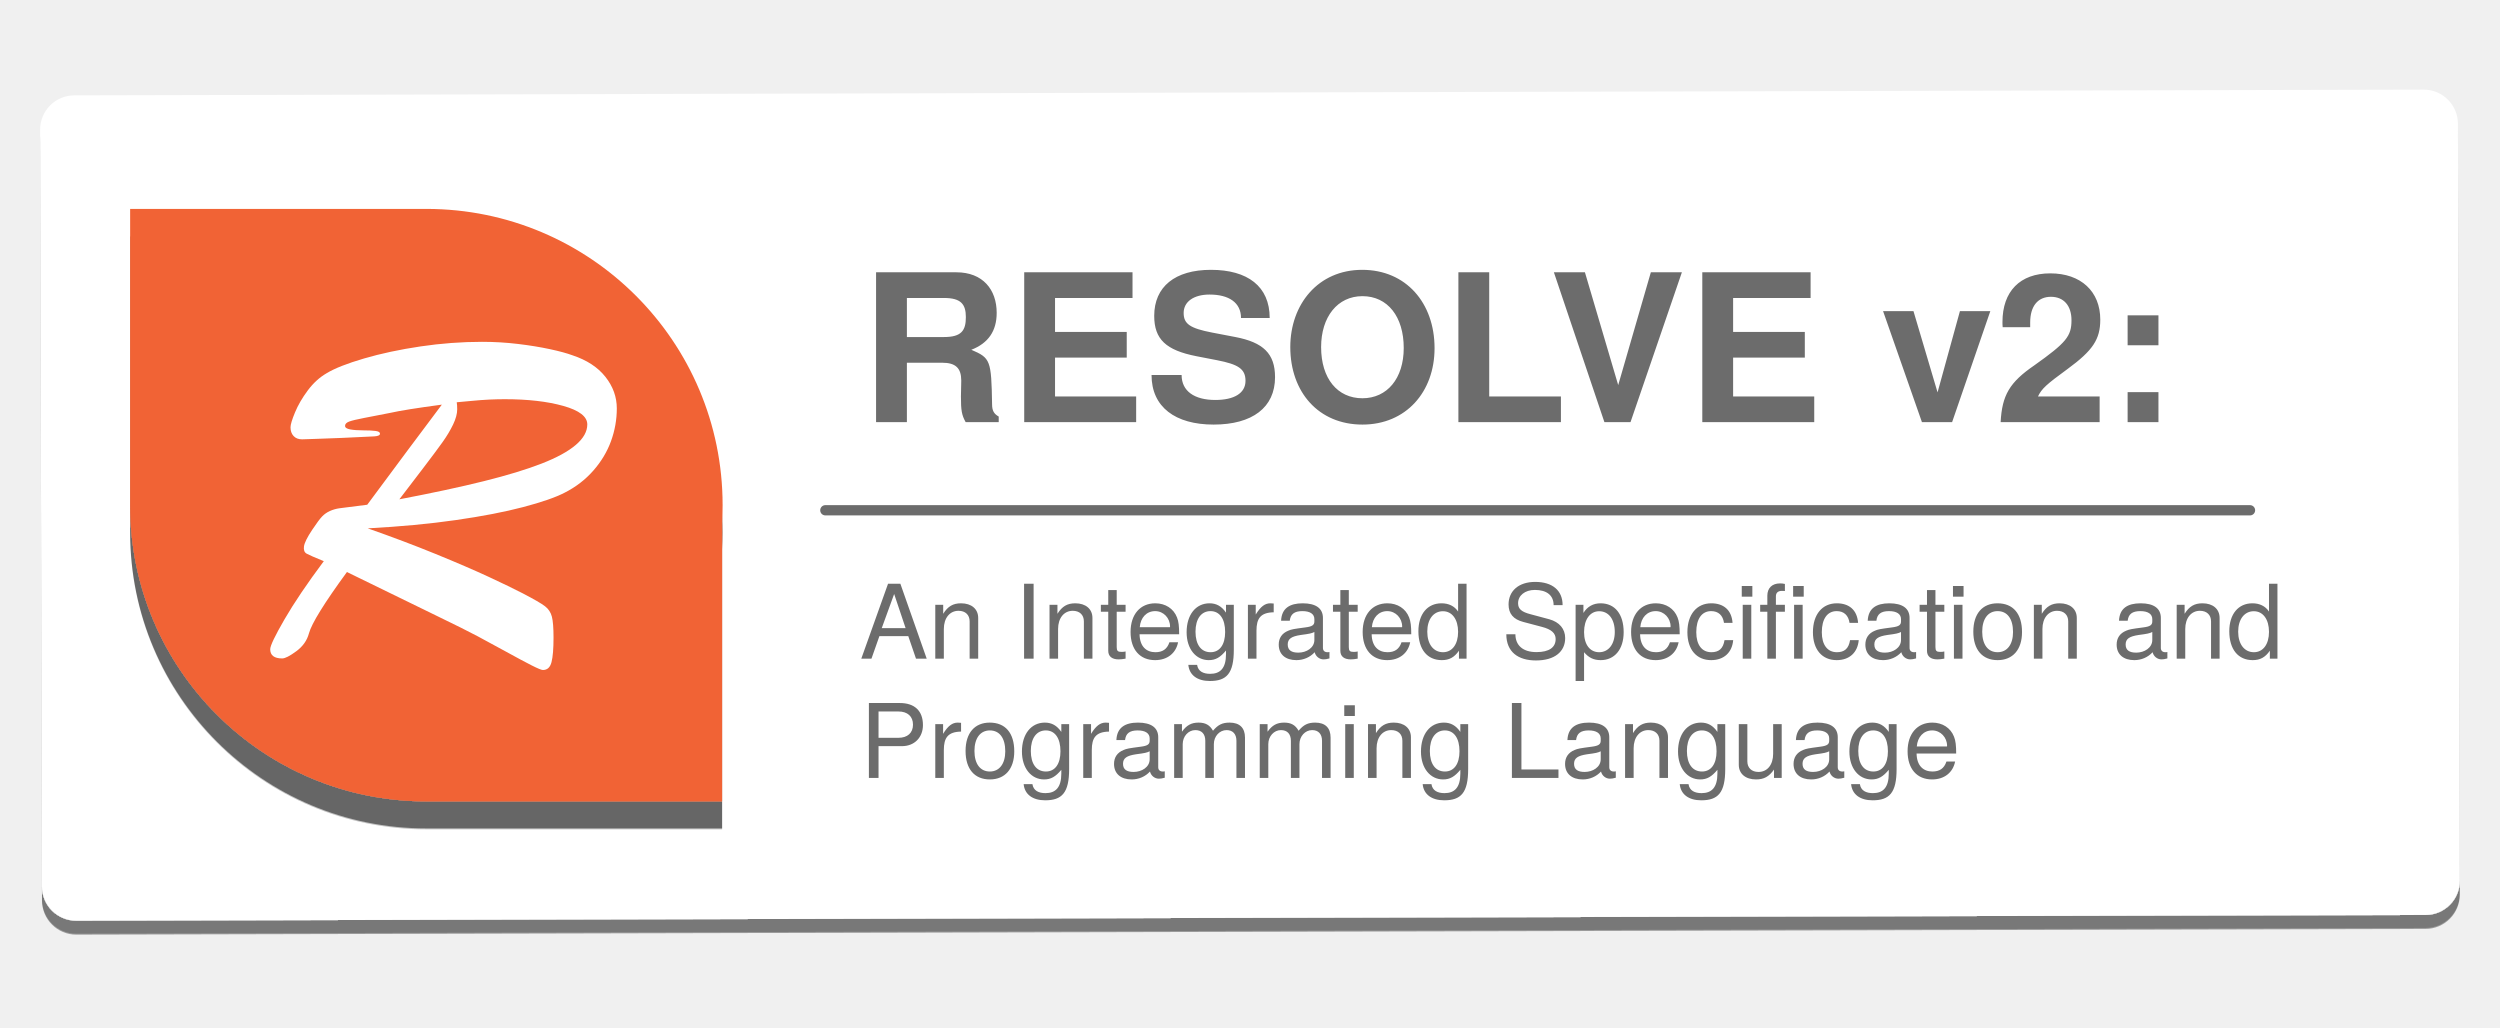
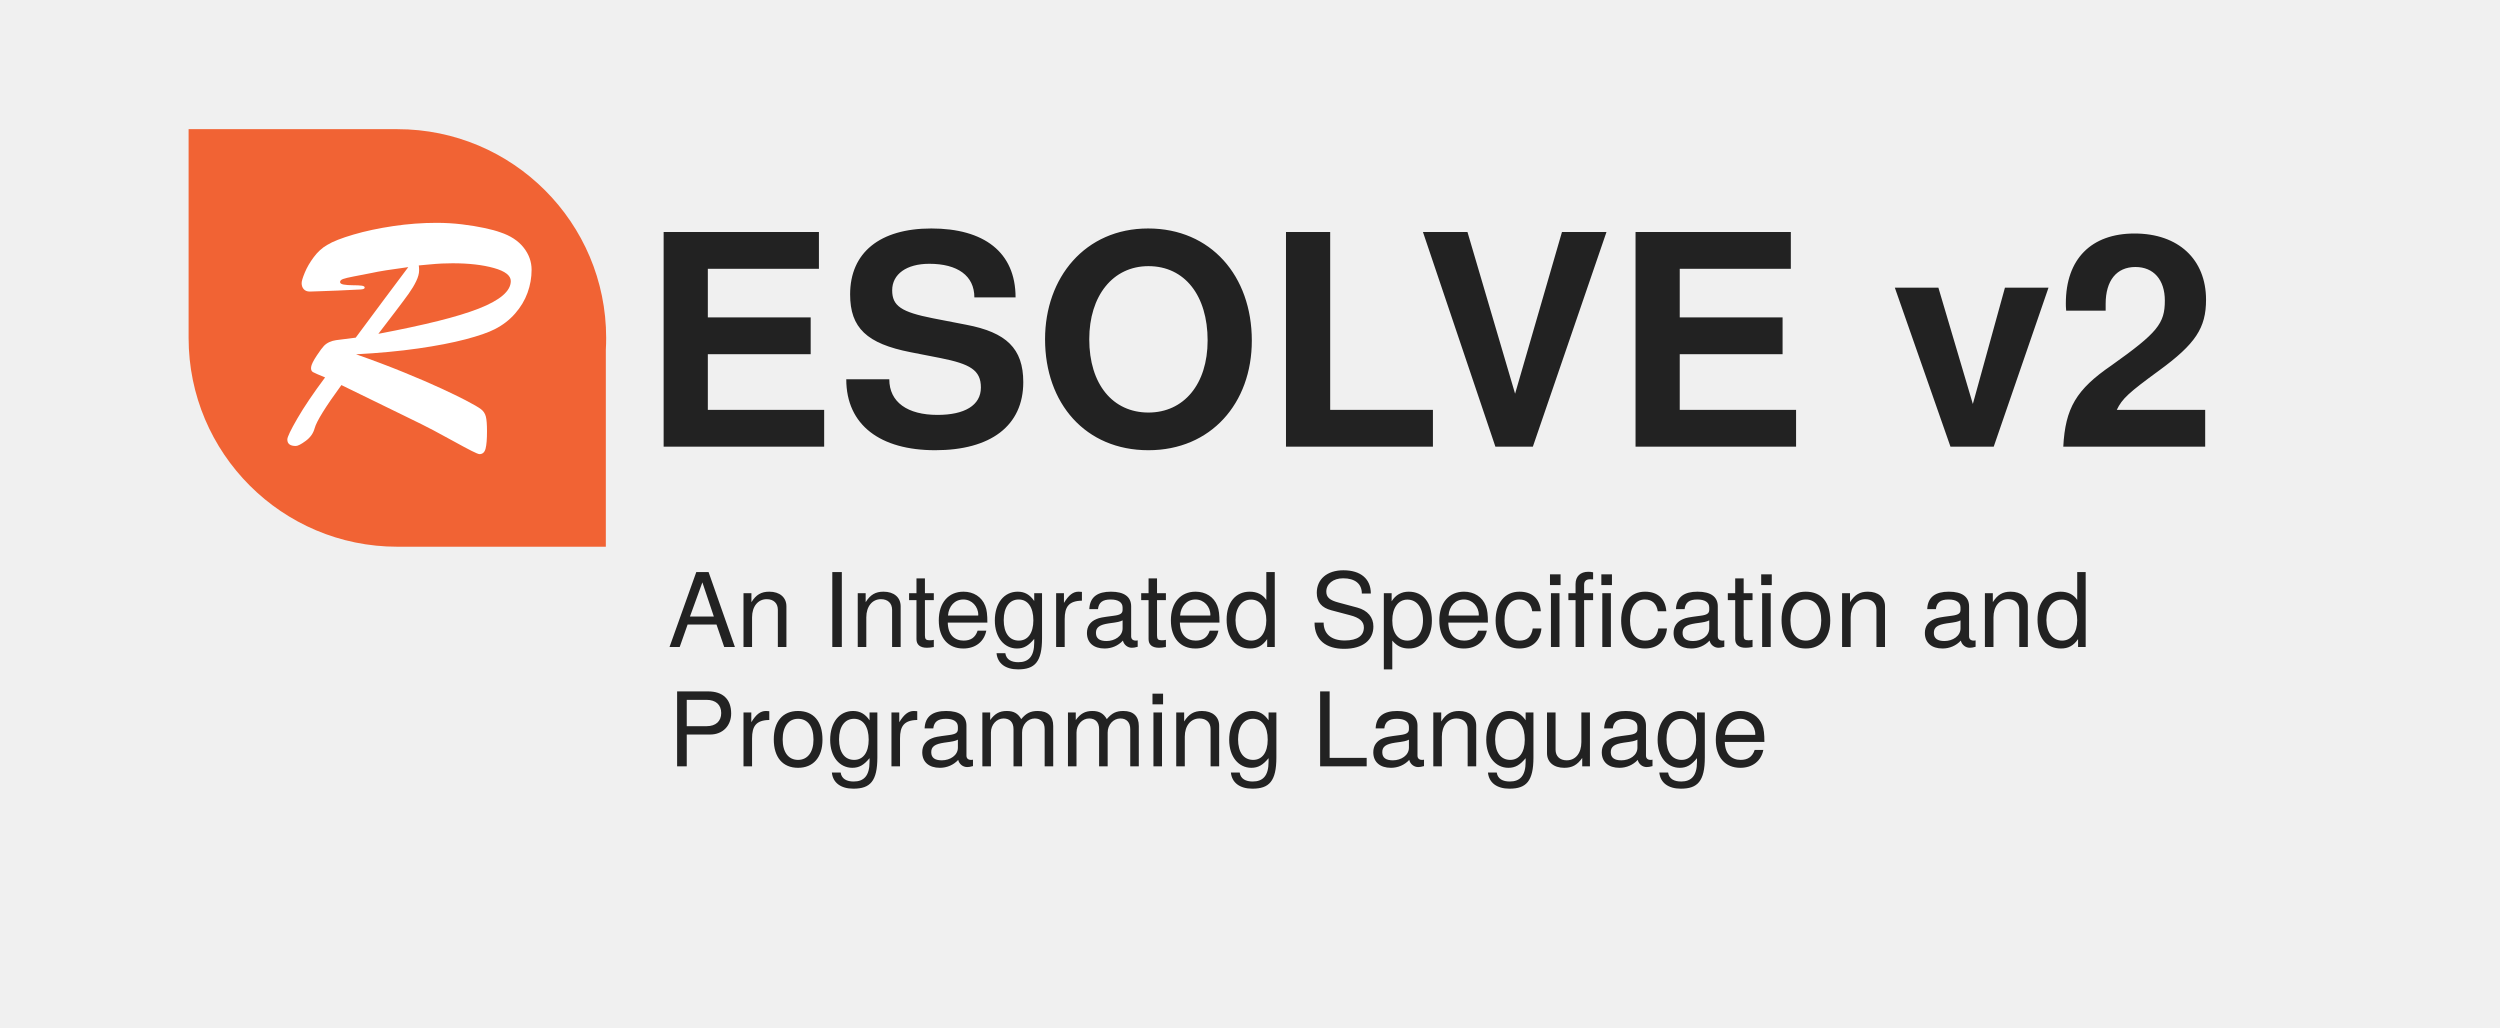
<svg xmlns="http://www.w3.org/2000/svg" version="1.1" viewBox="61 -57 365 150" width="365" height="150">
-   <defs>
-     <filter id="Shadow" filterUnits="userSpaceOnUse" x="24.5" y="-72">
-       <feGaussianBlur in="SourceAlpha" result="blur" stdDeviation="-3.333" />
-       <feOffset in="blur" result="offset" dx="0" dy="2" />
-       <feFlood flood-color="black" flood-opacity=".5" result="flood" />
-       <feComposite in="flood" in2="offset" operator="in" result="color" />
-       <feMerge>
-         <feMergeNode in="color" />
-         <feMergeNode in="SourceGraphic" />
-       </feMerge>
-     </filter>
-     <filter id="Shadow_2" filterUnits="userSpaceOnUse" x="24.5" y="-72">
-       <feGaussianBlur in="SourceAlpha" result="blur" stdDeviation="-5.333" />
-       <feOffset in="blur" result="offset" dx="0" dy="4" />
-       <feFlood flood-color="black" flood-opacity=".598" result="flood" />
-       <feComposite in="flood" in2="offset" operator="in" result="color" />
-       <feMerge>
-         <feMergeNode in="color" />
-         <feMergeNode in="SourceGraphic" />
-       </feMerge>
-     </filter>
-   </defs>
+   <defs />
  <g id="Canvas_1" fill-opacity="1" stroke-opacity="1" stroke-dasharray="none" stroke="none" fill="none">
    <g id="Canvas_1_Layer_1">
-       <g id="Graphic_7" filter="url(#Shadow)">
-         <path d="M 71.847 -43.077 L 414.846 -43.915 C 417.608 -43.921 419.852 -41.688 419.859 -38.927 C 419.859 -38.927 419.859 -38.927 419.859 -38.927 L 420.128 71.569 C 420.135 74.33 417.902 76.574 415.141 76.581 L 72.141 77.418 C 69.38 77.425 67.136 75.192 67.129 72.431 C 67.129 72.431 67.129 72.431 67.129 72.431 L 66.859 -38.065 C 66.853 -40.826 69.086 -43.071 71.847 -43.077 Z" fill="white" />
-       </g>
-       <g id="Graphic_6" filter="url(#Shadow_2)">
-         <path d="M 123.181 -26.498 L 123.181 -26.499 L 80 -26.499 L 80 16.683 L 80 16.683 C 80 16.706 80 16.729 80 16.752 C 80 40.638 99.364 60.002 123.25 60.002 L 166.431 60.002 L 166.431 19.221 C 166.477 18.404 166.501 17.581 166.501 16.752 C 166.501 -7.135 147.137 -26.499 123.25 -26.499 C 123.227 -26.499 123.204 -26.499 123.181 -26.498 Z" fill="#f16334" />
+       <g id="Graphic_6">
+         <path d="M 118.969 -38.142 L 118.969 -38.142 L 88.536 -38.142 L 88.536 -7.709 L 88.536 -7.709 C 88.536 -7.693 88.536 -7.676 88.536 -7.66 C 88.536 9.175 102.184 22.822 119.018 22.822 L 149.451 22.822 L 149.451 -5.92 C 149.484 -6.496 149.5 -7.076 149.5 -7.66 C 149.5 -24.495 135.853 -38.142 119.018 -38.142 C 119.002 -38.142 118.986 -38.142 118.969 -38.142 Z" fill="#f16334" />
      </g>
      <g id="Graphic_5">
-         <path d="M 124.649 32.858 L 111.653 26.516 C 108.344 31.043 106.494 34.03 106.104 35.478 C 105.828 36.512 105.213 37.38 104.259 38.081 C 103.306 38.782 102.622 39.132 102.208 39.132 C 101.036 39.132 100.45 38.684 100.45 37.788 C 100.45 37.282 101.146 35.829 102.536 33.427 C 103.926 31.026 105.839 28.193 108.275 24.93 C 106.919 24.378 106.081 24.011 105.759 23.827 C 105.437 23.643 105.311 23.293 105.38 22.776 C 105.449 22.259 105.851 21.448 106.586 20.345 C 107.23 19.38 107.712 18.731 108.034 18.398 C 108.356 18.065 108.735 17.8 109.171 17.605 C 109.608 17.41 110.068 17.277 110.55 17.209 C 111.033 17.14 112.389 16.967 114.618 16.691 C 116.433 14.233 118.404 11.578 120.53 8.729 C 122.655 5.879 124.316 3.662 125.511 2.076 C 121.903 2.558 119.386 2.961 117.962 3.282 C 116.445 3.581 115.175 3.828 114.153 4.023 C 113.13 4.219 112.412 4.391 111.998 4.54 C 111.584 4.69 111.378 4.902 111.378 5.178 C 111.378 5.431 111.63 5.603 112.136 5.695 C 112.642 5.787 113.279 5.833 114.049 5.833 C 114.819 5.833 115.416 5.862 115.842 5.919 C 116.267 5.977 116.479 6.109 116.479 6.316 C 116.479 6.546 116.198 6.678 115.635 6.712 C 115.072 6.747 113.492 6.821 110.895 6.936 C 109.424 6.982 108.189 7.028 107.189 7.074 C 106.19 7.12 105.495 7.143 105.104 7.143 C 104.575 7.143 104.162 6.982 103.863 6.66 C 103.564 6.339 103.415 5.914 103.415 5.385 C 103.415 4.994 103.633 4.27 104.07 3.213 C 104.506 2.156 105.127 1.088 105.931 .008 C 106.736 -1.073 107.655 -1.911 108.689 -2.509 C 109.861 -3.221 111.682 -3.939 114.153 -4.663 C 116.623 -5.387 119.369 -5.973 122.391 -6.421 C 125.413 -6.869 128.406 -7.093 131.371 -7.093 C 133.163 -7.093 134.915 -6.99 136.628 -6.783 C 138.34 -6.576 139.891 -6.324 141.281 -6.025 C 142.671 -5.726 143.769 -5.427 144.573 -5.129 C 146.664 -4.439 148.267 -3.394 149.382 -1.992 C 150.496 -.59 151.054 .95 151.054 2.627 C 151.054 4.259 150.772 5.85 150.209 7.402 C 149.646 8.953 148.784 10.389 147.624 11.71 C 146.463 13.032 145.067 14.106 143.436 14.933 C 142.103 15.623 140.08 16.324 137.369 17.036 C 134.657 17.749 131.382 18.381 127.544 18.932 C 123.707 19.484 119.421 19.886 114.687 20.139 C 118.226 21.38 121.529 22.626 124.597 23.879 C 127.665 25.131 130.25 26.246 132.353 27.222 C 134.456 28.199 136.105 28.998 137.3 29.618 C 138.977 30.491 140.069 31.123 140.574 31.514 C 141.08 31.905 141.413 32.41 141.574 33.031 C 141.735 33.651 141.815 34.674 141.815 36.099 C 141.815 37.707 141.718 38.896 141.522 39.666 C 141.327 40.436 140.908 40.821 140.264 40.821 C 140.057 40.821 139.512 40.597 138.627 40.149 C 137.742 39.701 136.518 39.046 134.956 38.184 C 133.393 37.322 131.974 36.552 130.699 35.874 C 129.423 35.197 127.407 34.191 124.649 32.858 Z M 127.682 1.731 C 127.705 1.892 127.723 2.041 127.734 2.179 C 127.746 2.317 127.751 2.512 127.751 2.765 C 127.751 3.409 127.55 4.15 127.148 4.989 C 126.746 5.827 126.229 6.689 125.597 7.574 C 124.965 8.459 124.023 9.723 122.77 11.366 C 121.518 13.009 120.363 14.52 119.306 15.899 C 124.132 14.979 128.251 14.095 131.664 13.244 C 135.076 12.394 137.886 11.538 140.092 10.676 C 142.298 9.815 143.958 8.907 145.073 7.953 C 146.187 6.999 146.745 6.006 146.745 4.971 C 146.745 3.822 145.578 2.92 143.246 2.265 C 140.913 1.61 138.058 1.283 134.68 1.283 C 133.99 1.283 133.261 1.3 132.491 1.335 C 131.721 1.369 130.802 1.438 129.733 1.542 C 128.665 1.645 127.981 1.708 127.682 1.731 Z" fill="white" />
+         <path d="M 120.004 3.691 L 110.845 -.779 C 108.513 2.412 107.209 4.517 106.934 5.538 C 106.739 6.267 106.306 6.878 105.634 7.372 C 104.962 7.866 104.48 8.113 104.188 8.113 C 103.362 8.113 102.949 7.797 102.949 7.165 C 102.949 6.809 103.439 5.785 104.419 4.092 C 105.399 2.4 106.747 .404 108.464 -1.896 C 107.509 -2.285 106.917 -2.544 106.691 -2.674 C 106.464 -2.803 106.375 -3.05 106.423 -3.415 C 106.472 -3.779 106.755 -4.35 107.274 -5.127 C 107.727 -5.808 108.067 -6.265 108.294 -6.5 C 108.521 -6.735 108.788 -6.921 109.096 -7.059 C 109.403 -7.196 109.727 -7.29 110.068 -7.338 C 110.408 -7.387 111.363 -7.508 112.934 -7.703 C 114.214 -9.436 115.603 -11.306 117.101 -13.315 C 118.599 -15.323 119.769 -16.886 120.611 -18.003 C 118.068 -17.663 116.295 -17.38 115.291 -17.153 C 114.222 -16.942 113.327 -16.768 112.606 -16.631 C 111.886 -16.493 111.379 -16.372 111.088 -16.266 C 110.796 -16.161 110.651 -16.011 110.651 -15.817 C 110.651 -15.639 110.829 -15.517 111.185 -15.452 C 111.541 -15.388 111.991 -15.355 112.533 -15.355 C 113.076 -15.355 113.497 -15.335 113.797 -15.295 C 114.096 -15.254 114.246 -15.161 114.246 -15.015 C 114.246 -14.853 114.048 -14.76 113.651 -14.736 C 113.254 -14.711 112.141 -14.659 110.31 -14.578 C 109.274 -14.545 108.403 -14.513 107.699 -14.481 C 106.994 -14.448 106.504 -14.432 106.229 -14.432 C 105.857 -14.432 105.565 -14.545 105.354 -14.772 C 105.144 -14.999 105.039 -15.299 105.039 -15.671 C 105.039 -15.946 105.192 -16.457 105.5 -17.202 C 105.808 -17.947 106.245 -18.7 106.812 -19.461 C 107.379 -20.222 108.027 -20.813 108.756 -21.234 C 109.582 -21.737 110.865 -22.243 112.606 -22.753 C 114.347 -23.263 116.283 -23.676 118.413 -23.992 C 120.542 -24.308 122.652 -24.466 124.741 -24.466 C 126.005 -24.466 127.239 -24.393 128.446 -24.247 C 129.653 -24.101 130.746 -23.923 131.726 -23.712 C 132.706 -23.502 133.479 -23.291 134.046 -23.081 C 135.52 -22.595 136.649 -21.858 137.435 -20.87 C 138.22 -19.882 138.613 -18.797 138.613 -17.615 C 138.613 -16.465 138.415 -15.343 138.018 -14.25 C 137.621 -13.157 137.014 -12.144 136.196 -11.213 C 135.378 -10.282 134.394 -9.525 133.244 -8.942 C 132.305 -8.456 130.88 -7.962 128.968 -7.46 C 127.057 -6.958 124.749 -6.512 122.045 -6.123 C 119.34 -5.735 116.319 -5.451 112.983 -5.273 C 115.477 -4.399 117.805 -3.52 119.967 -2.637 C 122.13 -1.755 123.952 -.969 125.434 -.281 C 126.916 .408 128.078 .97 128.92 1.408 C 130.102 2.023 130.871 2.469 131.228 2.744 C 131.584 3.019 131.819 3.376 131.932 3.813 C 132.046 4.25 132.102 4.971 132.102 5.975 C 132.102 7.109 132.034 7.947 131.896 8.49 C 131.758 9.032 131.463 9.303 131.009 9.303 C 130.863 9.303 130.479 9.145 129.855 8.83 C 129.232 8.514 128.369 8.052 127.268 7.445 C 126.166 6.838 125.166 6.295 124.267 5.817 C 123.369 5.339 121.947 4.631 120.004 3.691 Z M 122.142 -18.246 C 122.158 -18.133 122.17 -18.028 122.178 -17.93 C 122.186 -17.833 122.19 -17.696 122.19 -17.517 C 122.19 -17.064 122.049 -16.542 121.765 -15.95 C 121.482 -15.359 121.117 -14.752 120.672 -14.128 C 120.227 -13.505 119.562 -12.614 118.68 -11.456 C 117.797 -10.298 116.983 -9.233 116.238 -8.261 C 119.639 -8.909 122.543 -9.533 124.948 -10.132 C 127.353 -10.731 129.333 -11.335 130.888 -11.942 C 132.442 -12.549 133.613 -13.189 134.398 -13.861 C 135.184 -14.533 135.576 -15.234 135.576 -15.963 C 135.576 -16.772 134.754 -17.408 133.111 -17.87 C 131.467 -18.331 129.454 -18.562 127.073 -18.562 C 126.588 -18.562 126.073 -18.55 125.531 -18.526 C 124.988 -18.501 124.34 -18.453 123.587 -18.38 C 122.834 -18.307 122.352 -18.262 122.142 -18.246 Z" fill="white" />
      </g>
      <g id="Graphic_4">
-         <text transform="translate(186.5 -24.37021)" fill="#6c6c6c">
-           <tspan font-family="Helvetica Neue" font-weight="bold" font-size="30" fill="#6c6c6c" x="0" y="29">RESOLVE v2:</tspan>
+         <text transform="translate(154.5 -33.78368)" fill="#222">
+           <tspan font-family="Helvetica Neue" font-weight="bold" font-size="43" fill="#222" x="0" y="42">ESOLVE v2</tspan>
        </text>
      </g>
      <g id="Graphic_3">
-         <text transform="translate(186.5 25.16074)" fill="#6c6c6c">
-           <tspan font-family="Helvetica Neue" font-size="15" fill="#6c6c6c" x="0" y="14">An Integrated Specification and </tspan>
-           <tspan font-family="Helvetica Neue" font-size="15" fill="#6c6c6c" x="0" y="31.42">Programming Language</tspan>
+         <text transform="translate(158.5 23.46362)" fill="#222">
+           <tspan font-family="Helvetica Neue" font-size="15" fill="#222" x="0" y="14">An Integrated Specification and </tspan>
+           <tspan font-family="Helvetica Neue" font-size="15" fill="#222" x="0" y="31.42">Programming Language</tspan>
        </text>
-       </g>
-       <g id="Line_2">
-         <line x1="181.5" y1="17.5" x2="389.5" y2="17.5" stroke="#6c6c6c" stroke-linecap="round" stroke-linejoin="round" stroke-width="1.5" />
      </g>
    </g>
  </g>
</svg>
